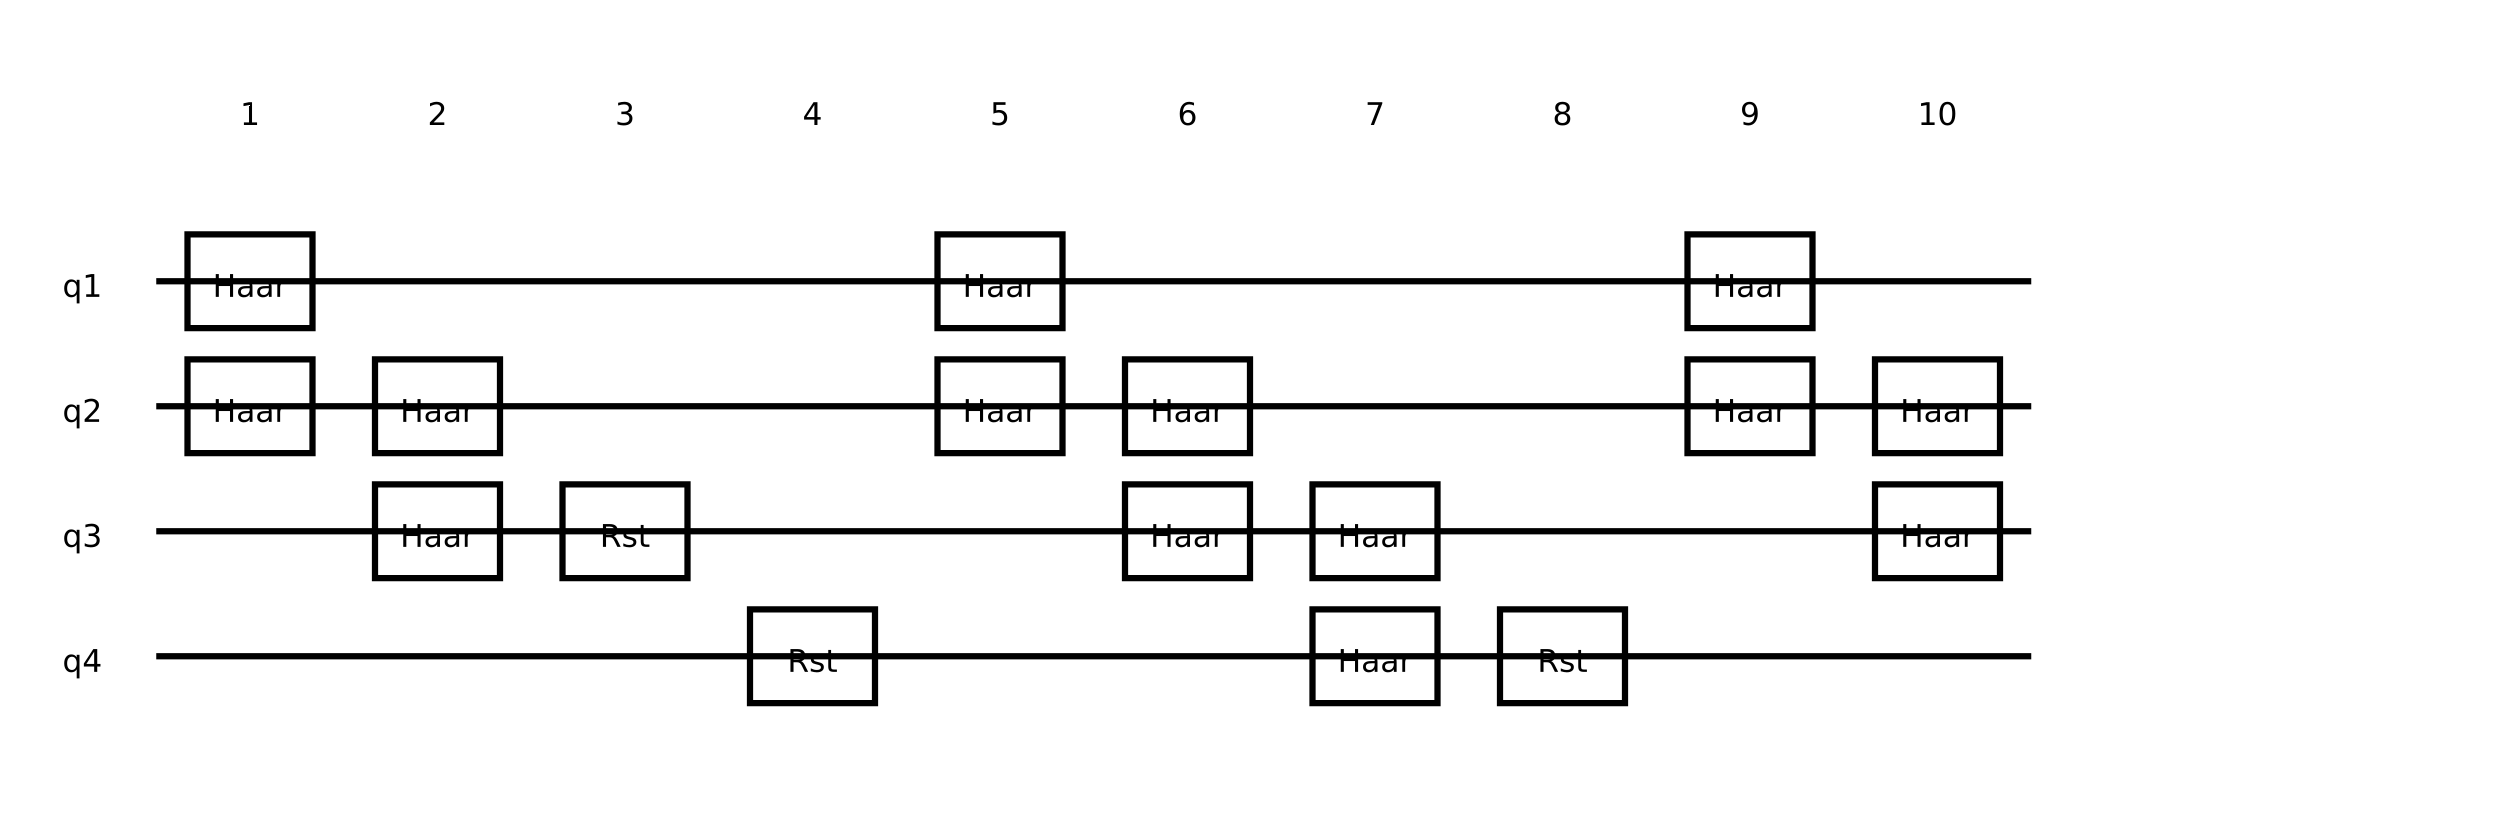
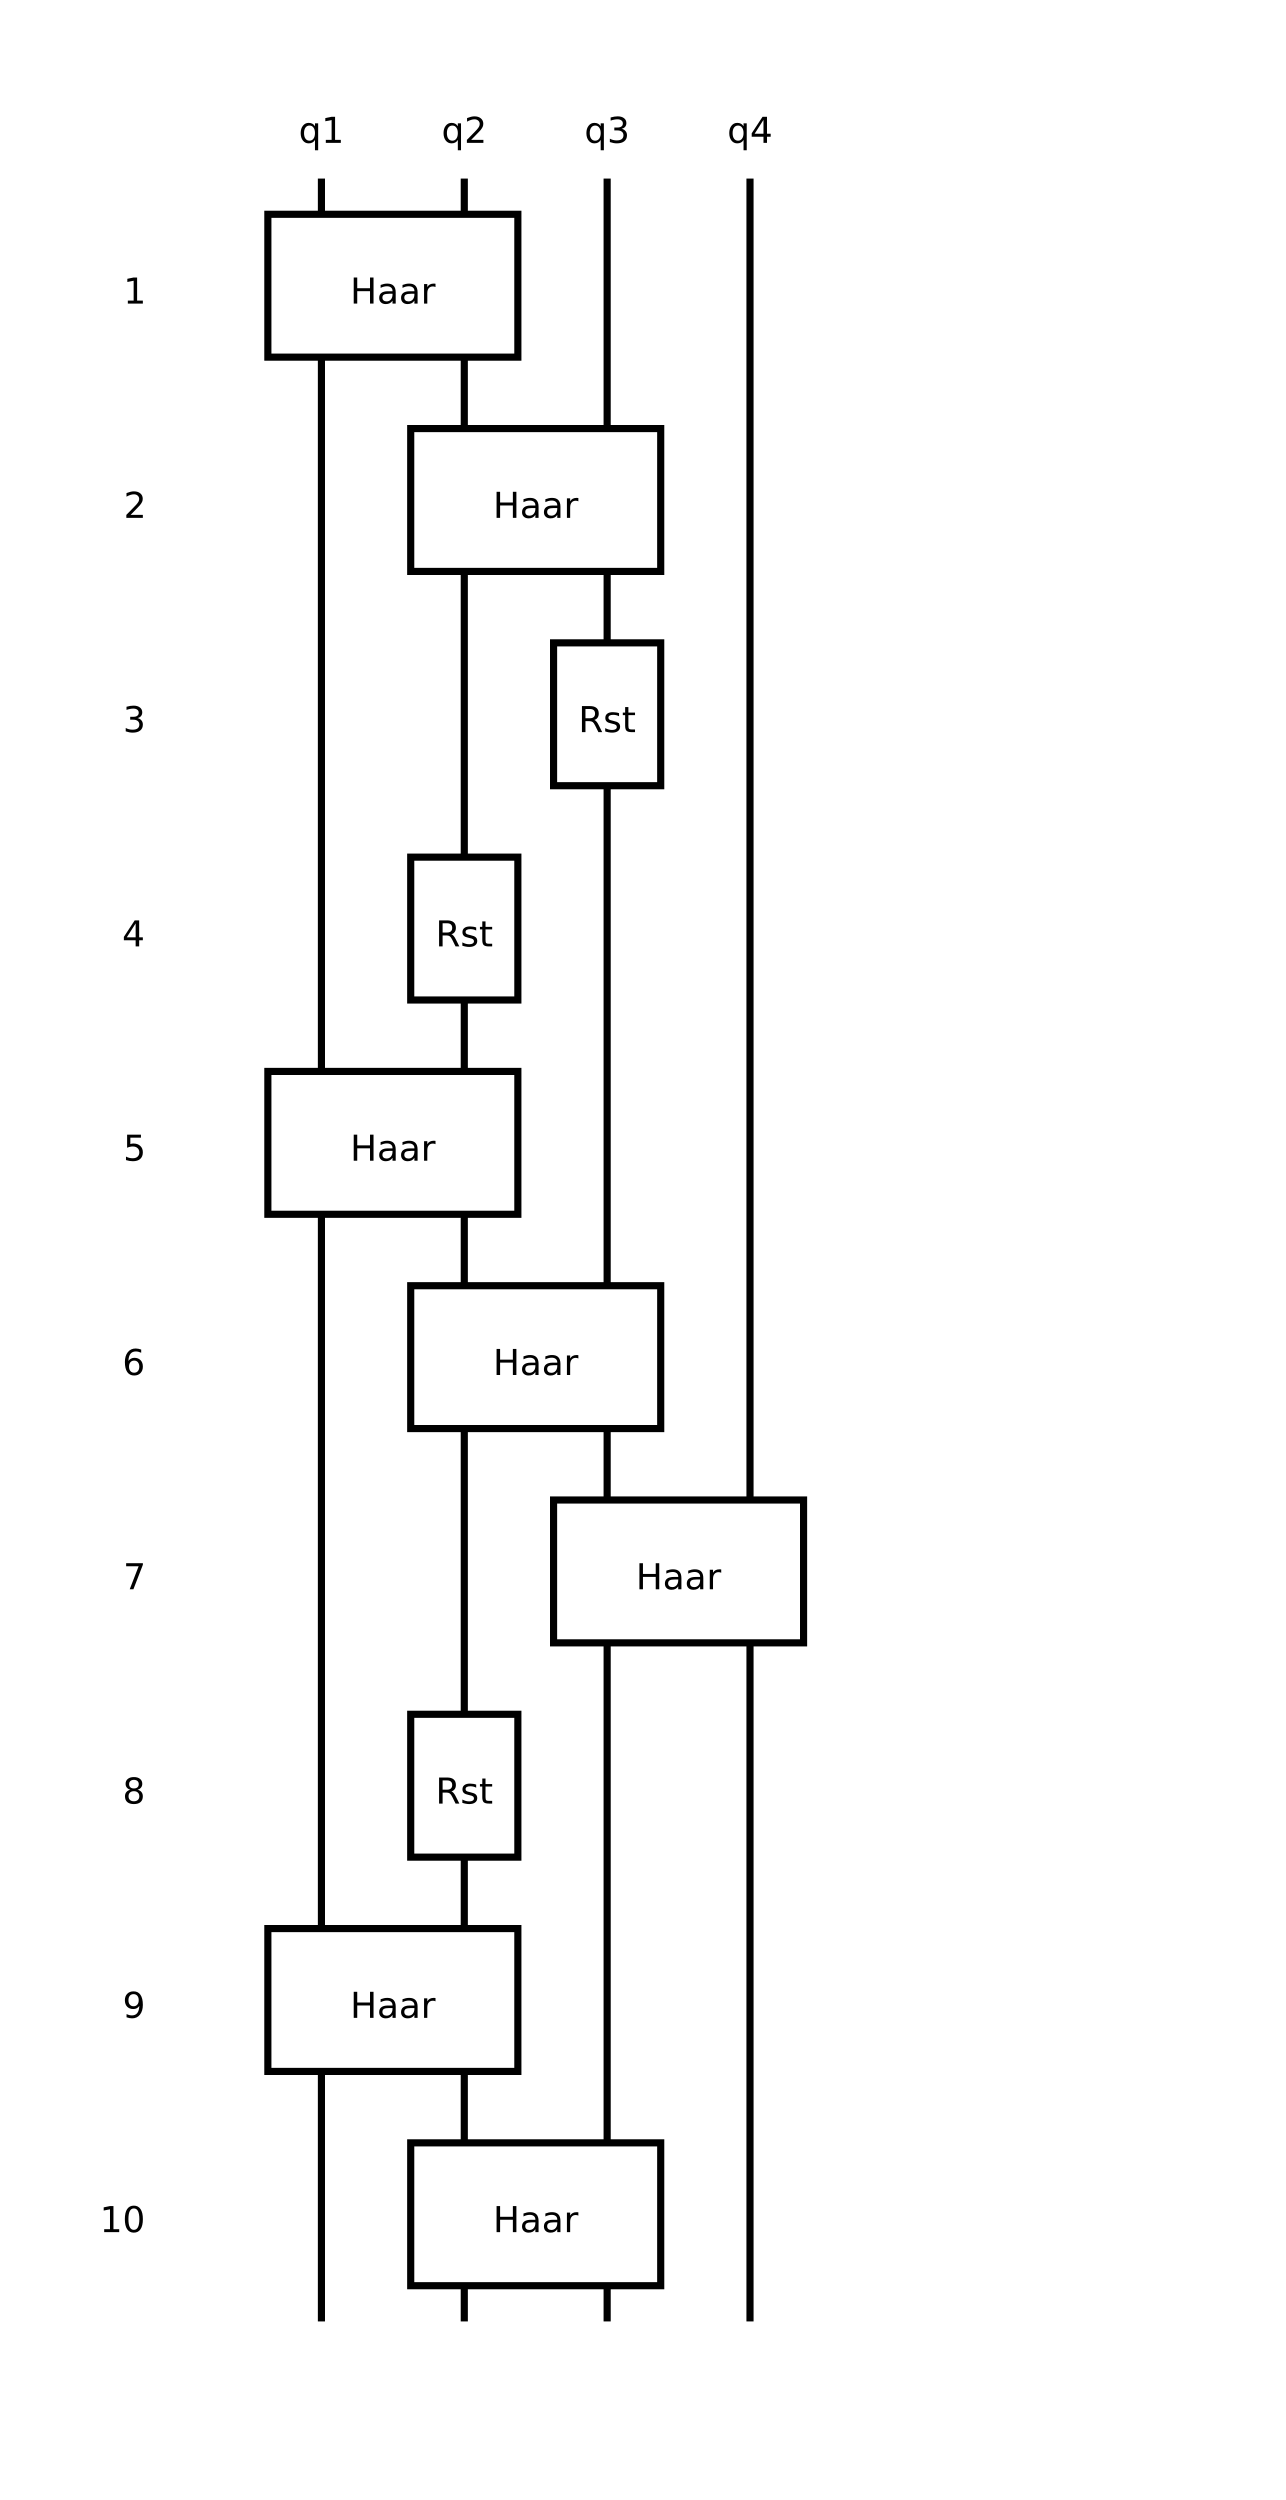
- <svg xmlns="http://www.w3.org/2000/svg" xmlns:xlink="http://www.w3.org/1999/xlink" width="800" height="260" viewBox="0 0 800 260">
+ <svg xmlns="http://www.w3.org/2000/svg" xmlns:xlink="http://www.w3.org/1999/xlink" width="360" height="700" viewBox="0 0 360 700">
  <defs>
    <g>
      <g id="glyph-0-0">
        <path d="M 1.484 -2.734 C 1.484 -2.066 1.617 -1.547 1.891 -1.172 C 2.16 -0.797 2.535 -0.609 3.016 -0.609 C 3.484 -0.609 3.852 -0.797 4.125 -1.172 C 4.406 -1.547 4.547 -2.066 4.547 -2.734 C 4.547 -3.391 4.406 -3.906 4.125 -4.281 C 3.852 -4.656 3.484 -4.844 3.016 -4.844 C 2.535 -4.844 2.16 -4.656 1.891 -4.281 C 1.617 -3.906 1.484 -3.391 1.484 -2.734 Z M 4.547 -0.828 C 4.359 -0.492 4.117 -0.25 3.828 -0.094 C 3.535 0.062 3.188 0.141 2.781 0.141 C 2.125 0.141 1.586 -0.117 1.172 -0.641 C 0.754 -1.172 0.547 -1.867 0.547 -2.734 C 0.547 -3.586 0.754 -4.273 1.172 -4.797 C 1.586 -5.328 2.125 -5.594 2.781 -5.594 C 3.188 -5.594 3.535 -5.516 3.828 -5.359 C 4.117 -5.203 4.359 -4.961 4.547 -4.641 L 4.547 -5.469 L 5.438 -5.469 L 5.438 2.078 L 4.547 2.078 Z M 4.547 -0.828 " />
      </g>
      <g id="glyph-0-1">
        <path d="M 1.234 -0.828 L 2.859 -0.828 L 2.859 -6.391 L 1.094 -6.047 L 1.094 -6.938 L 2.844 -7.297 L 3.828 -7.297 L 3.828 -0.828 L 5.438 -0.828 L 5.438 0 L 1.234 0 Z M 1.234 -0.828 " />
      </g>
      <g id="glyph-0-2">
        <path d="M 1.922 -0.828 L 5.359 -0.828 L 5.359 0 L 0.734 0 L 0.734 -0.828 C 1.109 -1.211 1.617 -1.734 2.266 -2.391 C 2.91 -3.047 3.316 -3.469 3.484 -3.656 C 3.797 -4.008 4.016 -4.305 4.141 -4.547 C 4.266 -4.797 4.328 -5.039 4.328 -5.281 C 4.328 -5.664 4.191 -5.977 3.922 -6.219 C 3.648 -6.469 3.297 -6.594 2.859 -6.594 C 2.547 -6.594 2.219 -6.535 1.875 -6.422 C 1.539 -6.316 1.176 -6.156 0.781 -5.938 L 0.781 -6.938 C 1.176 -7.094 1.547 -7.211 1.891 -7.297 C 2.234 -7.379 2.551 -7.422 2.844 -7.422 C 3.594 -7.422 4.191 -7.234 4.641 -6.859 C 5.098 -6.484 5.328 -5.977 5.328 -5.344 C 5.328 -5.039 5.27 -4.754 5.156 -4.484 C 5.039 -4.223 4.836 -3.91 4.547 -3.547 C 4.461 -3.453 4.203 -3.176 3.766 -2.719 C 3.328 -2.27 2.711 -1.641 1.922 -0.828 Z M 1.922 -0.828 " />
      </g>
      <g id="glyph-0-3">
        <path d="M 4.062 -3.938 C 4.531 -3.832 4.895 -3.617 5.156 -3.297 C 5.426 -2.984 5.562 -2.594 5.562 -2.125 C 5.562 -1.406 5.312 -0.848 4.812 -0.453 C 4.32 -0.055 3.617 0.141 2.703 0.141 C 2.398 0.141 2.086 0.109 1.766 0.047 C 1.441 -0.016 1.109 -0.102 0.766 -0.219 L 0.766 -1.172 C 1.035 -1.016 1.332 -0.895 1.656 -0.812 C 1.988 -0.727 2.332 -0.688 2.688 -0.688 C 3.301 -0.688 3.77 -0.805 4.094 -1.047 C 4.414 -1.297 4.578 -1.656 4.578 -2.125 C 4.578 -2.551 4.426 -2.883 4.125 -3.125 C 3.82 -3.363 3.406 -3.484 2.875 -3.484 L 2.016 -3.484 L 2.016 -4.297 L 2.906 -4.297 C 3.395 -4.297 3.766 -4.395 4.016 -4.594 C 4.273 -4.789 4.406 -5.07 4.406 -5.438 C 4.406 -5.801 4.27 -6.082 4 -6.281 C 3.738 -6.488 3.363 -6.594 2.875 -6.594 C 2.602 -6.594 2.312 -6.562 2 -6.5 C 1.688 -6.445 1.348 -6.359 0.984 -6.234 L 0.984 -7.109 C 1.359 -7.211 1.707 -7.289 2.031 -7.344 C 2.363 -7.395 2.672 -7.422 2.953 -7.422 C 3.703 -7.422 4.297 -7.25 4.734 -6.906 C 5.172 -6.57 5.391 -6.113 5.391 -5.531 C 5.391 -5.125 5.273 -4.781 5.047 -4.5 C 4.816 -4.227 4.488 -4.039 4.062 -3.938 Z M 4.062 -3.938 " />
      </g>
      <g id="glyph-0-4">
        <path d="M 3.781 -6.438 L 1.297 -2.547 L 3.781 -2.547 Z M 3.516 -7.297 L 4.766 -7.297 L 4.766 -2.547 L 5.797 -2.547 L 5.797 -1.719 L 4.766 -1.719 L 4.766 0 L 3.781 0 L 3.781 -1.719 L 0.484 -1.719 L 0.484 -2.672 Z M 3.516 -7.297 " />
      </g>
      <g id="glyph-0-5">
        <path d="M 1.078 -7.297 L 4.953 -7.297 L 4.953 -6.453 L 1.984 -6.453 L 1.984 -4.672 C 2.129 -4.723 2.27 -4.758 2.406 -4.781 C 2.551 -4.801 2.695 -4.812 2.844 -4.812 C 3.656 -4.812 4.297 -4.586 4.766 -4.141 C 5.242 -3.703 5.484 -3.102 5.484 -2.344 C 5.484 -1.551 5.238 -0.938 4.75 -0.5 C 4.27 -0.07 3.582 0.141 2.688 0.141 C 2.383 0.141 2.07 0.113 1.75 0.062 C 1.438 0.008 1.109 -0.066 0.766 -0.172 L 0.766 -1.156 C 1.066 -1 1.375 -0.879 1.688 -0.797 C 2 -0.723 2.328 -0.688 2.672 -0.688 C 3.234 -0.688 3.676 -0.832 4 -1.125 C 4.332 -1.426 4.5 -1.832 4.5 -2.344 C 4.5 -2.844 4.332 -3.238 4 -3.531 C 3.676 -3.832 3.234 -3.984 2.672 -3.984 C 2.41 -3.984 2.145 -3.953 1.875 -3.891 C 1.613 -3.836 1.348 -3.75 1.078 -3.625 Z M 1.078 -7.297 " />
      </g>
      <g id="glyph-0-6">
        <path d="M 3.297 -4.031 C 2.859 -4.031 2.508 -3.879 2.25 -3.578 C 1.988 -3.273 1.859 -2.863 1.859 -2.344 C 1.859 -1.812 1.988 -1.395 2.25 -1.094 C 2.508 -0.789 2.859 -0.641 3.297 -0.641 C 3.742 -0.641 4.094 -0.789 4.344 -1.094 C 4.602 -1.395 4.734 -1.812 4.734 -2.344 C 4.734 -2.863 4.602 -3.273 4.344 -3.578 C 4.094 -3.879 3.742 -4.031 3.297 -4.031 Z M 5.266 -7.125 L 5.266 -6.234 C 5.016 -6.348 4.758 -6.438 4.5 -6.5 C 4.25 -6.562 4.004 -6.594 3.766 -6.594 C 3.109 -6.594 2.609 -6.375 2.266 -5.938 C 1.922 -5.5 1.727 -4.832 1.688 -3.938 C 1.875 -4.219 2.113 -4.43 2.406 -4.578 C 2.695 -4.734 3.016 -4.812 3.359 -4.812 C 4.086 -4.812 4.664 -4.586 5.094 -4.141 C 5.52 -3.703 5.734 -3.102 5.734 -2.344 C 5.734 -1.594 5.508 -0.988 5.062 -0.531 C 4.625 -0.082 4.035 0.141 3.297 0.141 C 2.453 0.141 1.805 -0.18 1.359 -0.828 C 0.922 -1.473 0.703 -2.41 0.703 -3.641 C 0.703 -4.785 0.973 -5.703 1.516 -6.391 C 2.066 -7.078 2.801 -7.422 3.719 -7.422 C 3.969 -7.422 4.219 -7.395 4.469 -7.344 C 4.719 -7.301 4.984 -7.227 5.266 -7.125 Z M 5.266 -7.125 " />
      </g>
      <g id="glyph-0-7">
        <path d="M 0.828 -7.297 L 5.516 -7.297 L 5.516 -6.875 L 2.859 0 L 1.828 0 L 4.328 -6.453 L 0.828 -6.453 Z M 0.828 -7.297 " />
      </g>
      <g id="glyph-0-8">
        <path d="M 3.172 -3.469 C 2.703 -3.469 2.332 -3.336 2.062 -3.078 C 1.801 -2.828 1.672 -2.484 1.672 -2.047 C 1.672 -1.609 1.801 -1.266 2.062 -1.016 C 2.332 -0.766 2.703 -0.641 3.172 -0.641 C 3.641 -0.641 4.008 -0.766 4.281 -1.016 C 4.551 -1.266 4.688 -1.609 4.688 -2.047 C 4.688 -2.484 4.551 -2.828 4.281 -3.078 C 4.02 -3.336 3.648 -3.469 3.172 -3.469 Z M 2.188 -3.875 C 1.77 -3.977 1.441 -4.176 1.203 -4.469 C 0.961 -4.758 0.844 -5.113 0.844 -5.531 C 0.844 -6.113 1.051 -6.57 1.469 -6.906 C 1.883 -7.25 2.453 -7.422 3.172 -7.422 C 3.898 -7.422 4.473 -7.25 4.891 -6.906 C 5.305 -6.57 5.516 -6.113 5.516 -5.531 C 5.516 -5.113 5.395 -4.758 5.156 -4.469 C 4.914 -4.176 4.586 -3.977 4.172 -3.875 C 4.648 -3.77 5.02 -3.555 5.281 -3.234 C 5.539 -2.91 5.672 -2.516 5.672 -2.047 C 5.672 -1.336 5.457 -0.797 5.031 -0.422 C 4.602 -0.047 3.984 0.141 3.172 0.141 C 2.367 0.141 1.75 -0.047 1.312 -0.422 C 0.883 -0.797 0.672 -1.336 0.672 -2.047 C 0.672 -2.516 0.805 -2.91 1.078 -3.234 C 1.348 -3.555 1.719 -3.77 2.188 -3.875 Z M 1.828 -5.438 C 1.828 -5.062 1.945 -4.766 2.188 -4.547 C 2.426 -4.336 2.754 -4.234 3.172 -4.234 C 3.598 -4.234 3.93 -4.336 4.172 -4.547 C 4.41 -4.766 4.531 -5.062 4.531 -5.438 C 4.531 -5.812 4.41 -6.102 4.172 -6.312 C 3.93 -6.531 3.598 -6.641 3.172 -6.641 C 2.754 -6.641 2.426 -6.531 2.188 -6.312 C 1.945 -6.102 1.828 -5.812 1.828 -5.438 Z M 1.828 -5.438 " />
      </g>
      <g id="glyph-0-9">
        <path d="M 1.094 -0.156 L 1.094 -1.047 C 1.344 -0.93 1.594 -0.844 1.844 -0.781 C 2.102 -0.719 2.352 -0.688 2.594 -0.688 C 3.25 -0.688 3.75 -0.906 4.094 -1.344 C 4.438 -1.781 4.629 -2.445 4.672 -3.344 C 4.484 -3.062 4.242 -2.844 3.953 -2.688 C 3.672 -2.539 3.352 -2.469 3 -2.469 C 2.27 -2.469 1.691 -2.688 1.266 -3.125 C 0.836 -3.57 0.625 -4.176 0.625 -4.938 C 0.625 -5.688 0.844 -6.285 1.281 -6.734 C 1.727 -7.191 2.32 -7.422 3.062 -7.422 C 3.906 -7.422 4.547 -7.098 4.984 -6.453 C 5.43 -5.805 5.656 -4.867 5.656 -3.641 C 5.656 -2.492 5.383 -1.578 4.844 -0.891 C 4.301 -0.203 3.566 0.141 2.641 0.141 C 2.391 0.141 2.141 0.113 1.891 0.062 C 1.641 0.02 1.375 -0.051 1.094 -0.156 Z M 3.062 -3.25 C 3.5 -3.25 3.848 -3.398 4.109 -3.703 C 4.367 -4.004 4.5 -4.414 4.5 -4.938 C 4.5 -5.469 4.367 -5.883 4.109 -6.188 C 3.848 -6.488 3.5 -6.641 3.062 -6.641 C 2.613 -6.641 2.258 -6.488 2 -6.188 C 1.75 -5.883 1.625 -5.469 1.625 -4.938 C 1.625 -4.414 1.75 -4.004 2 -3.703 C 2.258 -3.398 2.613 -3.25 3.062 -3.25 Z M 3.062 -3.25 " />
      </g>
      <g id="glyph-0-10">
        <path d="M 3.172 -6.641 C 2.672 -6.641 2.289 -6.391 2.031 -5.891 C 1.781 -5.391 1.656 -4.641 1.656 -3.641 C 1.656 -2.641 1.781 -1.891 2.031 -1.391 C 2.289 -0.891 2.672 -0.641 3.172 -0.641 C 3.691 -0.641 4.078 -0.891 4.328 -1.391 C 4.586 -1.891 4.719 -2.641 4.719 -3.641 C 4.719 -4.641 4.586 -5.391 4.328 -5.891 C 4.078 -6.391 3.691 -6.641 3.172 -6.641 Z M 3.172 -7.422 C 3.992 -7.422 4.617 -7.098 5.047 -6.453 C 5.484 -5.805 5.703 -4.867 5.703 -3.641 C 5.703 -2.41 5.484 -1.473 5.047 -0.828 C 4.617 -0.18 3.992 0.141 3.172 0.141 C 2.359 0.141 1.734 -0.18 1.297 -0.828 C 0.867 -1.473 0.656 -2.41 0.656 -3.641 C 0.656 -4.867 0.867 -5.805 1.297 -6.453 C 1.734 -7.098 2.359 -7.422 3.172 -7.422 Z M 3.172 -7.422 " />
      </g>
      <g id="glyph-0-11">
        <path d="M 0.984 -7.297 L 1.969 -7.297 L 1.969 -4.297 L 5.547 -4.297 L 5.547 -7.297 L 6.531 -7.297 L 6.531 0 L 5.547 0 L 5.547 -3.469 L 1.969 -3.469 L 1.969 0 L 0.984 0 Z M 0.984 -7.297 " />
      </g>
      <g id="glyph-0-12">
        <path d="M 3.422 -2.75 C 2.703 -2.75 2.203 -2.664 1.922 -2.5 C 1.641 -2.332 1.5 -2.051 1.5 -1.656 C 1.5 -1.332 1.602 -1.078 1.812 -0.891 C 2.02 -0.703 2.305 -0.609 2.672 -0.609 C 3.172 -0.609 3.57 -0.785 3.875 -1.141 C 4.176 -1.492 4.328 -1.961 4.328 -2.547 L 4.328 -2.75 Z M 5.219 -3.125 L 5.219 0 L 4.328 0 L 4.328 -0.828 C 4.117 -0.492 3.859 -0.25 3.547 -0.094 C 3.242 0.062 2.875 0.141 2.438 0.141 C 1.875 0.141 1.426 -0.016 1.094 -0.328 C 0.758 -0.641 0.594 -1.062 0.594 -1.594 C 0.594 -2.207 0.801 -2.672 1.219 -2.984 C 1.633 -3.297 2.25 -3.453 3.062 -3.453 L 4.328 -3.453 L 4.328 -3.547 C 4.328 -3.953 4.188 -4.27 3.906 -4.5 C 3.633 -4.727 3.254 -4.844 2.766 -4.844 C 2.453 -4.844 2.145 -4.801 1.844 -4.719 C 1.551 -4.645 1.27 -4.535 1 -4.391 L 1 -5.219 C 1.332 -5.344 1.648 -5.438 1.953 -5.5 C 2.266 -5.562 2.566 -5.594 2.859 -5.594 C 3.648 -5.594 4.238 -5.391 4.625 -4.984 C 5.02 -4.578 5.219 -3.957 5.219 -3.125 Z M 5.219 -3.125 " />
      </g>
      <g id="glyph-0-13">
        <path d="M 4.109 -4.625 C 4.004 -4.688 3.895 -4.727 3.781 -4.75 C 3.664 -4.781 3.535 -4.797 3.391 -4.797 C 2.879 -4.797 2.488 -4.629 2.219 -4.297 C 1.945 -3.973 1.812 -3.5 1.812 -2.875 L 1.812 0 L 0.906 0 L 0.906 -5.469 L 1.812 -5.469 L 1.812 -4.625 C 2 -4.957 2.242 -5.203 2.547 -5.359 C 2.848 -5.516 3.219 -5.594 3.656 -5.594 C 3.719 -5.594 3.785 -5.586 3.859 -5.578 C 3.93 -5.578 4.016 -5.566 4.109 -5.547 Z M 4.109 -4.625 " />
      </g>
      <g id="glyph-0-14">
        <path d="M 4.438 -3.422 C 4.645 -3.348 4.848 -3.191 5.047 -2.953 C 5.254 -2.723 5.457 -2.406 5.656 -2 L 6.656 0 L 5.594 0 L 4.672 -1.875 C 4.43 -2.363 4.195 -2.688 3.969 -2.844 C 3.738 -3 3.43 -3.078 3.047 -3.078 L 1.969 -3.078 L 1.969 0 L 0.984 0 L 0.984 -7.297 L 3.203 -7.297 C 4.035 -7.297 4.656 -7.117 5.062 -6.766 C 5.477 -6.422 5.688 -5.895 5.688 -5.188 C 5.688 -4.727 5.578 -4.348 5.359 -4.047 C 5.148 -3.742 4.844 -3.535 4.438 -3.422 Z M 1.969 -6.484 L 1.969 -3.891 L 3.203 -3.891 C 3.68 -3.891 4.039 -4 4.281 -4.219 C 4.531 -4.438 4.656 -4.758 4.656 -5.188 C 4.656 -5.613 4.531 -5.938 4.281 -6.156 C 4.039 -6.375 3.68 -6.484 3.203 -6.484 Z M 1.969 -6.484 " />
      </g>
      <g id="glyph-0-15">
        <path d="M 4.422 -5.312 L 4.422 -4.453 C 4.172 -4.586 3.91 -4.688 3.641 -4.75 C 3.367 -4.812 3.082 -4.844 2.781 -4.844 C 2.344 -4.844 2.008 -4.773 1.781 -4.641 C 1.562 -4.504 1.453 -4.301 1.453 -4.031 C 1.453 -3.82 1.531 -3.656 1.688 -3.531 C 1.844 -3.414 2.164 -3.305 2.656 -3.203 L 2.953 -3.125 C 3.598 -2.988 4.051 -2.797 4.312 -2.547 C 4.582 -2.297 4.719 -1.953 4.719 -1.516 C 4.719 -1.004 4.516 -0.598 4.109 -0.297 C 3.711 -0.004 3.164 0.141 2.469 0.141 C 2.164 0.141 1.852 0.109 1.531 0.047 C 1.219 -0.004 0.891 -0.086 0.547 -0.203 L 0.547 -1.125 C 0.879 -0.957 1.203 -0.828 1.516 -0.734 C 1.836 -0.648 2.16 -0.609 2.484 -0.609 C 2.898 -0.609 3.223 -0.68 3.453 -0.828 C 3.68 -0.973 3.797 -1.176 3.797 -1.438 C 3.797 -1.688 3.711 -1.875 3.547 -2 C 3.391 -2.133 3.031 -2.258 2.469 -2.375 L 2.156 -2.453 C 1.602 -2.566 1.203 -2.742 0.953 -2.984 C 0.703 -3.234 0.578 -3.566 0.578 -3.984 C 0.578 -4.504 0.758 -4.898 1.125 -5.172 C 1.488 -5.453 2.008 -5.594 2.688 -5.594 C 3.008 -5.594 3.316 -5.566 3.609 -5.516 C 3.91 -5.473 4.18 -5.406 4.422 -5.312 Z M 4.422 -5.312 " />
      </g>
      <g id="glyph-0-16">
        <path d="M 1.828 -7.016 L 1.828 -5.469 L 3.688 -5.469 L 3.688 -4.766 L 1.828 -4.766 L 1.828 -1.797 C 1.828 -1.359 1.891 -1.07 2.016 -0.938 C 2.141 -0.812 2.391 -0.75 2.766 -0.75 L 3.688 -0.75 L 3.688 0 L 2.766 0 C 2.066 0 1.582 -0.129 1.312 -0.391 C 1.051 -0.648 0.922 -1.117 0.922 -1.797 L 0.922 -4.766 L 0.266 -4.766 L 0.266 -5.469 L 0.922 -5.469 L 0.922 -7.016 Z M 1.828 -7.016 " />
      </g>
    </g>
  </defs>
-   <rect x="-80" y="-26" width="960" height="312" fill="rgb(100%, 100%, 100%)" fill-opacity="1" />
-   <path fill="none" stroke-width="2" stroke-linecap="butt" stroke-linejoin="miter" stroke="rgb(0%, 0%, 0%)" stroke-opacity="1" stroke-miterlimit="10" d="M 50 90 L 650 90 " />
+   <rect x="-36" y="-70" width="432" height="840" fill="rgb(100%, 100%, 100%)" fill-opacity="1" />
+   <path fill="none" stroke-width="2" stroke-linecap="butt" stroke-linejoin="miter" stroke="rgb(0%, 0%, 0%)" stroke-opacity="1" stroke-miterlimit="10" d="M 90 50 L 90 650 " />
  <g fill="rgb(0%, 0%, 0%)" fill-opacity="1">
-     <use xlink:href="#glyph-0-0" x="20" y="95" />
-     <use xlink:href="#glyph-0-1" x="26.348" y="95" />
+     <use xlink:href="#glyph-0-0" x="83.645" y="40" />
+     <use xlink:href="#glyph-0-1" x="89.993" y="40" />
  </g>
-   <path fill="none" stroke-width="2" stroke-linecap="butt" stroke-linejoin="miter" stroke="rgb(0%, 0%, 0%)" stroke-opacity="1" stroke-miterlimit="10" d="M 50 130 L 650 130 " />
+   <path fill="none" stroke-width="2" stroke-linecap="butt" stroke-linejoin="miter" stroke="rgb(0%, 0%, 0%)" stroke-opacity="1" stroke-miterlimit="10" d="M 130 50 L 130 650 " />
  <g fill="rgb(0%, 0%, 0%)" fill-opacity="1">
-     <use xlink:href="#glyph-0-0" x="20" y="135" />
-     <use xlink:href="#glyph-0-2" x="26.348" y="135" />
+     <use xlink:href="#glyph-0-0" x="123.645" y="40" />
+     <use xlink:href="#glyph-0-2" x="129.993" y="40" />
  </g>
-   <path fill="none" stroke-width="2" stroke-linecap="butt" stroke-linejoin="miter" stroke="rgb(0%, 0%, 0%)" stroke-opacity="1" stroke-miterlimit="10" d="M 50 170 L 650 170 " />
+   <path fill="none" stroke-width="2" stroke-linecap="butt" stroke-linejoin="miter" stroke="rgb(0%, 0%, 0%)" stroke-opacity="1" stroke-miterlimit="10" d="M 170 50 L 170 650 " />
  <g fill="rgb(0%, 0%, 0%)" fill-opacity="1">
-     <use xlink:href="#glyph-0-0" x="20" y="175" />
-     <use xlink:href="#glyph-0-3" x="26.348" y="175" />
+     <use xlink:href="#glyph-0-0" x="163.645" y="40" />
+     <use xlink:href="#glyph-0-3" x="169.993" y="40" />
  </g>
-   <path fill="none" stroke-width="2" stroke-linecap="butt" stroke-linejoin="miter" stroke="rgb(0%, 0%, 0%)" stroke-opacity="1" stroke-miterlimit="10" d="M 50 210 L 650 210 " />
+   <path fill="none" stroke-width="2" stroke-linecap="butt" stroke-linejoin="miter" stroke="rgb(0%, 0%, 0%)" stroke-opacity="1" stroke-miterlimit="10" d="M 210 50 L 210 650 " />
  <g fill="rgb(0%, 0%, 0%)" fill-opacity="1">
-     <use xlink:href="#glyph-0-0" x="20" y="215" />
-     <use xlink:href="#glyph-0-4" x="26.348" y="215" />
+     <use xlink:href="#glyph-0-0" x="203.645" y="40" />
+     <use xlink:href="#glyph-0-4" x="209.993" y="40" />
  </g>
  <g fill="rgb(0%, 0%, 0%)" fill-opacity="1">
-     <use xlink:href="#glyph-0-1" x="76.819" y="40" />
+     <use xlink:href="#glyph-0-1" x="34.561" y="85" />
  </g>
  <g fill="rgb(0%, 0%, 0%)" fill-opacity="1">
-     <use xlink:href="#glyph-0-2" x="136.819" y="40" />
+     <use xlink:href="#glyph-0-2" x="34.639" y="145" />
  </g>
  <g fill="rgb(0%, 0%, 0%)" fill-opacity="1">
-     <use xlink:href="#glyph-0-3" x="196.819" y="40" />
+     <use xlink:href="#glyph-0-3" x="34.438" y="205" />
  </g>
  <g fill="rgb(0%, 0%, 0%)" fill-opacity="1">
-     <use xlink:href="#glyph-0-4" x="256.819" y="40" />
+     <use xlink:href="#glyph-0-4" x="34.199" y="265" />
  </g>
  <g fill="rgb(0%, 0%, 0%)" fill-opacity="1">
-     <use xlink:href="#glyph-0-5" x="316.819" y="40" />
+     <use xlink:href="#glyph-0-5" x="34.512" y="325" />
  </g>
  <g fill="rgb(0%, 0%, 0%)" fill-opacity="1">
-     <use xlink:href="#glyph-0-6" x="376.819" y="40" />
+     <use xlink:href="#glyph-0-6" x="34.268" y="385" />
  </g>
  <g fill="rgb(0%, 0%, 0%)" fill-opacity="1">
-     <use xlink:href="#glyph-0-7" x="436.819" y="40" />
+     <use xlink:href="#glyph-0-7" x="34.492" y="445" />
  </g>
  <g fill="rgb(0%, 0%, 0%)" fill-opacity="1">
-     <use xlink:href="#glyph-0-8" x="496.819" y="40" />
+     <use xlink:href="#glyph-0-8" x="34.321" y="505" />
  </g>
  <g fill="rgb(0%, 0%, 0%)" fill-opacity="1">
-     <use xlink:href="#glyph-0-9" x="556.819" y="40" />
+     <use xlink:href="#glyph-0-9" x="34.341" y="565" />
  </g>
  <g fill="rgb(0%, 0%, 0%)" fill-opacity="1">
-     <use xlink:href="#glyph-0-1" x="613.638" y="40" />
-     <use xlink:href="#glyph-0-10" x="620" y="40" />
+     <use xlink:href="#glyph-0-1" x="27.939" y="625" />
+     <use xlink:href="#glyph-0-10" x="34.302" y="625" />
  </g>
-   <path fill="none" stroke-width="2" stroke-linecap="butt" stroke-linejoin="miter" stroke="rgb(0%, 0%, 0%)" stroke-opacity="1" stroke-miterlimit="10" d="M 60 105 L 60 75 L 100 75 L 100 105 Z M 60 105 " />
+   <path fill-rule="nonzero" fill="rgb(100%, 100%, 100%)" fill-opacity="1" stroke-width="2" stroke-linecap="butt" stroke-linejoin="miter" stroke="rgb(0%, 0%, 0%)" stroke-opacity="1" stroke-miterlimit="10" d="M 75 100 L 75 60 L 145 60 L 145 100 Z M 75 100 " />
  <g fill="rgb(0%, 0%, 0%)" fill-opacity="1">
-     <use xlink:href="#glyph-0-11" x="68.057" y="95" />
-     <use xlink:href="#glyph-0-12" x="75.576" y="95" />
-     <use xlink:href="#glyph-0-12" x="81.704" y="95" />
-     <use xlink:href="#glyph-0-13" x="87.832" y="95" />
+     <use xlink:href="#glyph-0-11" x="98.057" y="85" />
+     <use xlink:href="#glyph-0-12" x="105.576" y="85" />
+     <use xlink:href="#glyph-0-12" x="111.704" y="85" />
+     <use xlink:href="#glyph-0-13" x="117.832" y="85" />
  </g>
-   <path fill="none" stroke-width="2" stroke-linecap="butt" stroke-linejoin="miter" stroke="rgb(0%, 0%, 0%)" stroke-opacity="1" stroke-miterlimit="10" d="M 60 145 L 60 115 L 100 115 L 100 145 Z M 60 145 " />
+   <path fill-rule="nonzero" fill="rgb(100%, 100%, 100%)" fill-opacity="1" stroke-width="2" stroke-linecap="butt" stroke-linejoin="miter" stroke="rgb(0%, 0%, 0%)" stroke-opacity="1" stroke-miterlimit="10" d="M 115 160 L 115 120 L 185 120 L 185 160 Z M 115 160 " />
  <g fill="rgb(0%, 0%, 0%)" fill-opacity="1">
-     <use xlink:href="#glyph-0-11" x="68.057" y="135" />
-     <use xlink:href="#glyph-0-12" x="75.576" y="135" />
-     <use xlink:href="#glyph-0-12" x="81.704" y="135" />
-     <use xlink:href="#glyph-0-13" x="87.832" y="135" />
+     <use xlink:href="#glyph-0-11" x="138.057" y="145" />
+     <use xlink:href="#glyph-0-12" x="145.576" y="145" />
+     <use xlink:href="#glyph-0-12" x="151.704" y="145" />
+     <use xlink:href="#glyph-0-13" x="157.832" y="145" />
  </g>
-   <path fill="none" stroke-width="2" stroke-linecap="butt" stroke-linejoin="miter" stroke="rgb(0%, 0%, 0%)" stroke-opacity="1" stroke-miterlimit="10" d="M 120 145 L 120 115 L 160 115 L 160 145 Z M 120 145 " />
+   <path fill-rule="nonzero" fill="rgb(100%, 100%, 100%)" fill-opacity="1" stroke-width="2" stroke-linecap="butt" stroke-linejoin="miter" stroke="rgb(0%, 0%, 0%)" stroke-opacity="1" stroke-miterlimit="10" d="M 155 220 L 155 180 L 185 180 L 185 220 Z M 155 220 " />
  <g fill="rgb(0%, 0%, 0%)" fill-opacity="1">
-     <use xlink:href="#glyph-0-11" x="128.057" y="135" />
-     <use xlink:href="#glyph-0-12" x="135.576" y="135" />
-     <use xlink:href="#glyph-0-12" x="141.704" y="135" />
-     <use xlink:href="#glyph-0-13" x="147.832" y="135" />
+     <use xlink:href="#glyph-0-14" x="161.96" y="205" />
+     <use xlink:href="#glyph-0-15" x="168.909" y="205" />
+     <use xlink:href="#glyph-0-16" x="174.119" y="205" />
  </g>
-   <path fill="none" stroke-width="2" stroke-linecap="butt" stroke-linejoin="miter" stroke="rgb(0%, 0%, 0%)" stroke-opacity="1" stroke-miterlimit="10" d="M 120 185 L 120 155 L 160 155 L 160 185 Z M 120 185 " />
+   <path fill-rule="nonzero" fill="rgb(100%, 100%, 100%)" fill-opacity="1" stroke-width="2" stroke-linecap="butt" stroke-linejoin="miter" stroke="rgb(0%, 0%, 0%)" stroke-opacity="1" stroke-miterlimit="10" d="M 115 280 L 115 240 L 145 240 L 145 280 Z M 115 280 " />
  <g fill="rgb(0%, 0%, 0%)" fill-opacity="1">
-     <use xlink:href="#glyph-0-11" x="128.057" y="175" />
-     <use xlink:href="#glyph-0-12" x="135.576" y="175" />
-     <use xlink:href="#glyph-0-12" x="141.704" y="175" />
-     <use xlink:href="#glyph-0-13" x="147.832" y="175" />
+     <use xlink:href="#glyph-0-14" x="121.96" y="265" />
+     <use xlink:href="#glyph-0-15" x="128.909" y="265" />
+     <use xlink:href="#glyph-0-16" x="134.119" y="265" />
  </g>
-   <path fill="none" stroke-width="2" stroke-linecap="butt" stroke-linejoin="miter" stroke="rgb(0%, 0%, 0%)" stroke-opacity="1" stroke-miterlimit="10" d="M 180 185 L 180 155 L 220 155 L 220 185 Z M 180 185 " />
+   <path fill-rule="nonzero" fill="rgb(100%, 100%, 100%)" fill-opacity="1" stroke-width="2" stroke-linecap="butt" stroke-linejoin="miter" stroke="rgb(0%, 0%, 0%)" stroke-opacity="1" stroke-miterlimit="10" d="M 75 340 L 75 300 L 145 300 L 145 340 Z M 75 340 " />
  <g fill="rgb(0%, 0%, 0%)" fill-opacity="1">
-     <use xlink:href="#glyph-0-14" x="191.96" y="175" />
-     <use xlink:href="#glyph-0-15" x="198.909" y="175" />
-     <use xlink:href="#glyph-0-16" x="204.119" y="175" />
+     <use xlink:href="#glyph-0-11" x="98.057" y="325" />
+     <use xlink:href="#glyph-0-12" x="105.576" y="325" />
+     <use xlink:href="#glyph-0-12" x="111.704" y="325" />
+     <use xlink:href="#glyph-0-13" x="117.832" y="325" />
  </g>
-   <path fill="none" stroke-width="2" stroke-linecap="butt" stroke-linejoin="miter" stroke="rgb(0%, 0%, 0%)" stroke-opacity="1" stroke-miterlimit="10" d="M 240 225 L 240 195 L 280 195 L 280 225 Z M 240 225 " />
+   <path fill-rule="nonzero" fill="rgb(100%, 100%, 100%)" fill-opacity="1" stroke-width="2" stroke-linecap="butt" stroke-linejoin="miter" stroke="rgb(0%, 0%, 0%)" stroke-opacity="1" stroke-miterlimit="10" d="M 115 400 L 115 360 L 185 360 L 185 400 Z M 115 400 " />
  <g fill="rgb(0%, 0%, 0%)" fill-opacity="1">
-     <use xlink:href="#glyph-0-14" x="251.96" y="215" />
-     <use xlink:href="#glyph-0-15" x="258.909" y="215" />
-     <use xlink:href="#glyph-0-16" x="264.119" y="215" />
+     <use xlink:href="#glyph-0-11" x="138.057" y="385" />
+     <use xlink:href="#glyph-0-12" x="145.576" y="385" />
+     <use xlink:href="#glyph-0-12" x="151.704" y="385" />
+     <use xlink:href="#glyph-0-13" x="157.832" y="385" />
  </g>
-   <path fill="none" stroke-width="2" stroke-linecap="butt" stroke-linejoin="miter" stroke="rgb(0%, 0%, 0%)" stroke-opacity="1" stroke-miterlimit="10" d="M 300 105 L 300 75 L 340 75 L 340 105 Z M 300 105 " />
+   <path fill-rule="nonzero" fill="rgb(100%, 100%, 100%)" fill-opacity="1" stroke-width="2" stroke-linecap="butt" stroke-linejoin="miter" stroke="rgb(0%, 0%, 0%)" stroke-opacity="1" stroke-miterlimit="10" d="M 155 460 L 155 420 L 225 420 L 225 460 Z M 155 460 " />
  <g fill="rgb(0%, 0%, 0%)" fill-opacity="1">
-     <use xlink:href="#glyph-0-11" x="308.057" y="95" />
-     <use xlink:href="#glyph-0-12" x="315.576" y="95" />
-     <use xlink:href="#glyph-0-12" x="321.704" y="95" />
-     <use xlink:href="#glyph-0-13" x="327.832" y="95" />
+     <use xlink:href="#glyph-0-11" x="178.057" y="445" />
+     <use xlink:href="#glyph-0-12" x="185.576" y="445" />
+     <use xlink:href="#glyph-0-12" x="191.704" y="445" />
+     <use xlink:href="#glyph-0-13" x="197.832" y="445" />
  </g>
-   <path fill="none" stroke-width="2" stroke-linecap="butt" stroke-linejoin="miter" stroke="rgb(0%, 0%, 0%)" stroke-opacity="1" stroke-miterlimit="10" d="M 300 145 L 300 115 L 340 115 L 340 145 Z M 300 145 " />
+   <path fill-rule="nonzero" fill="rgb(100%, 100%, 100%)" fill-opacity="1" stroke-width="2" stroke-linecap="butt" stroke-linejoin="miter" stroke="rgb(0%, 0%, 0%)" stroke-opacity="1" stroke-miterlimit="10" d="M 115 520 L 115 480 L 145 480 L 145 520 Z M 115 520 " />
  <g fill="rgb(0%, 0%, 0%)" fill-opacity="1">
-     <use xlink:href="#glyph-0-11" x="308.057" y="135" />
-     <use xlink:href="#glyph-0-12" x="315.576" y="135" />
-     <use xlink:href="#glyph-0-12" x="321.704" y="135" />
-     <use xlink:href="#glyph-0-13" x="327.832" y="135" />
+     <use xlink:href="#glyph-0-14" x="121.96" y="505" />
+     <use xlink:href="#glyph-0-15" x="128.909" y="505" />
+     <use xlink:href="#glyph-0-16" x="134.119" y="505" />
  </g>
-   <path fill="none" stroke-width="2" stroke-linecap="butt" stroke-linejoin="miter" stroke="rgb(0%, 0%, 0%)" stroke-opacity="1" stroke-miterlimit="10" d="M 360 145 L 360 115 L 400 115 L 400 145 Z M 360 145 " />
+   <path fill-rule="nonzero" fill="rgb(100%, 100%, 100%)" fill-opacity="1" stroke-width="2" stroke-linecap="butt" stroke-linejoin="miter" stroke="rgb(0%, 0%, 0%)" stroke-opacity="1" stroke-miterlimit="10" d="M 75 580 L 75 540 L 145 540 L 145 580 Z M 75 580 " />
  <g fill="rgb(0%, 0%, 0%)" fill-opacity="1">
-     <use xlink:href="#glyph-0-11" x="368.057" y="135" />
-     <use xlink:href="#glyph-0-12" x="375.576" y="135" />
-     <use xlink:href="#glyph-0-12" x="381.704" y="135" />
-     <use xlink:href="#glyph-0-13" x="387.832" y="135" />
+     <use xlink:href="#glyph-0-11" x="98.057" y="565" />
+     <use xlink:href="#glyph-0-12" x="105.576" y="565" />
+     <use xlink:href="#glyph-0-12" x="111.704" y="565" />
+     <use xlink:href="#glyph-0-13" x="117.832" y="565" />
  </g>
-   <path fill="none" stroke-width="2" stroke-linecap="butt" stroke-linejoin="miter" stroke="rgb(0%, 0%, 0%)" stroke-opacity="1" stroke-miterlimit="10" d="M 360 185 L 360 155 L 400 155 L 400 185 Z M 360 185 " />
+   <path fill-rule="nonzero" fill="rgb(100%, 100%, 100%)" fill-opacity="1" stroke-width="2" stroke-linecap="butt" stroke-linejoin="miter" stroke="rgb(0%, 0%, 0%)" stroke-opacity="1" stroke-miterlimit="10" d="M 115 640 L 115 600 L 185 600 L 185 640 Z M 115 640 " />
  <g fill="rgb(0%, 0%, 0%)" fill-opacity="1">
-     <use xlink:href="#glyph-0-11" x="368.057" y="175" />
-     <use xlink:href="#glyph-0-12" x="375.576" y="175" />
-     <use xlink:href="#glyph-0-12" x="381.704" y="175" />
-     <use xlink:href="#glyph-0-13" x="387.832" y="175" />
-   </g>
-   <path fill="none" stroke-width="2" stroke-linecap="butt" stroke-linejoin="miter" stroke="rgb(0%, 0%, 0%)" stroke-opacity="1" stroke-miterlimit="10" d="M 420 185 L 420 155 L 460 155 L 460 185 Z M 420 185 " />
-   <g fill="rgb(0%, 0%, 0%)" fill-opacity="1">
-     <use xlink:href="#glyph-0-11" x="428.057" y="175" />
-     <use xlink:href="#glyph-0-12" x="435.576" y="175" />
-     <use xlink:href="#glyph-0-12" x="441.704" y="175" />
-     <use xlink:href="#glyph-0-13" x="447.832" y="175" />
-   </g>
-   <path fill="none" stroke-width="2" stroke-linecap="butt" stroke-linejoin="miter" stroke="rgb(0%, 0%, 0%)" stroke-opacity="1" stroke-miterlimit="10" d="M 420 225 L 420 195 L 460 195 L 460 225 Z M 420 225 " />
-   <g fill="rgb(0%, 0%, 0%)" fill-opacity="1">
-     <use xlink:href="#glyph-0-11" x="428.057" y="215" />
-     <use xlink:href="#glyph-0-12" x="435.576" y="215" />
-     <use xlink:href="#glyph-0-12" x="441.704" y="215" />
-     <use xlink:href="#glyph-0-13" x="447.832" y="215" />
-   </g>
-   <path fill="none" stroke-width="2" stroke-linecap="butt" stroke-linejoin="miter" stroke="rgb(0%, 0%, 0%)" stroke-opacity="1" stroke-miterlimit="10" d="M 480 225 L 480 195 L 520 195 L 520 225 Z M 480 225 " />
-   <g fill="rgb(0%, 0%, 0%)" fill-opacity="1">
-     <use xlink:href="#glyph-0-14" x="491.96" y="215" />
-     <use xlink:href="#glyph-0-15" x="498.909" y="215" />
-     <use xlink:href="#glyph-0-16" x="504.119" y="215" />
-   </g>
-   <path fill="none" stroke-width="2" stroke-linecap="butt" stroke-linejoin="miter" stroke="rgb(0%, 0%, 0%)" stroke-opacity="1" stroke-miterlimit="10" d="M 540 105 L 540 75 L 580 75 L 580 105 Z M 540 105 " />
-   <g fill="rgb(0%, 0%, 0%)" fill-opacity="1">
-     <use xlink:href="#glyph-0-11" x="548.057" y="95" />
-     <use xlink:href="#glyph-0-12" x="555.576" y="95" />
-     <use xlink:href="#glyph-0-12" x="561.704" y="95" />
-     <use xlink:href="#glyph-0-13" x="567.832" y="95" />
-   </g>
-   <path fill="none" stroke-width="2" stroke-linecap="butt" stroke-linejoin="miter" stroke="rgb(0%, 0%, 0%)" stroke-opacity="1" stroke-miterlimit="10" d="M 540 145 L 540 115 L 580 115 L 580 145 Z M 540 145 " />
-   <g fill="rgb(0%, 0%, 0%)" fill-opacity="1">
-     <use xlink:href="#glyph-0-11" x="548.057" y="135" />
-     <use xlink:href="#glyph-0-12" x="555.576" y="135" />
-     <use xlink:href="#glyph-0-12" x="561.704" y="135" />
-     <use xlink:href="#glyph-0-13" x="567.832" y="135" />
-   </g>
-   <path fill="none" stroke-width="2" stroke-linecap="butt" stroke-linejoin="miter" stroke="rgb(0%, 0%, 0%)" stroke-opacity="1" stroke-miterlimit="10" d="M 600 145 L 600 115 L 640 115 L 640 145 Z M 600 145 " />
-   <g fill="rgb(0%, 0%, 0%)" fill-opacity="1">
-     <use xlink:href="#glyph-0-11" x="608.057" y="135" />
-     <use xlink:href="#glyph-0-12" x="615.576" y="135" />
-     <use xlink:href="#glyph-0-12" x="621.704" y="135" />
-     <use xlink:href="#glyph-0-13" x="627.832" y="135" />
-   </g>
-   <path fill="none" stroke-width="2" stroke-linecap="butt" stroke-linejoin="miter" stroke="rgb(0%, 0%, 0%)" stroke-opacity="1" stroke-miterlimit="10" d="M 600 185 L 600 155 L 640 155 L 640 185 Z M 600 185 " />
-   <g fill="rgb(0%, 0%, 0%)" fill-opacity="1">
-     <use xlink:href="#glyph-0-11" x="608.057" y="175" />
-     <use xlink:href="#glyph-0-12" x="615.576" y="175" />
-     <use xlink:href="#glyph-0-12" x="621.704" y="175" />
-     <use xlink:href="#glyph-0-13" x="627.832" y="175" />
+     <use xlink:href="#glyph-0-11" x="138.057" y="625" />
+     <use xlink:href="#glyph-0-12" x="145.576" y="625" />
+     <use xlink:href="#glyph-0-12" x="151.704" y="625" />
+     <use xlink:href="#glyph-0-13" x="157.832" y="625" />
  </g>
</svg>
